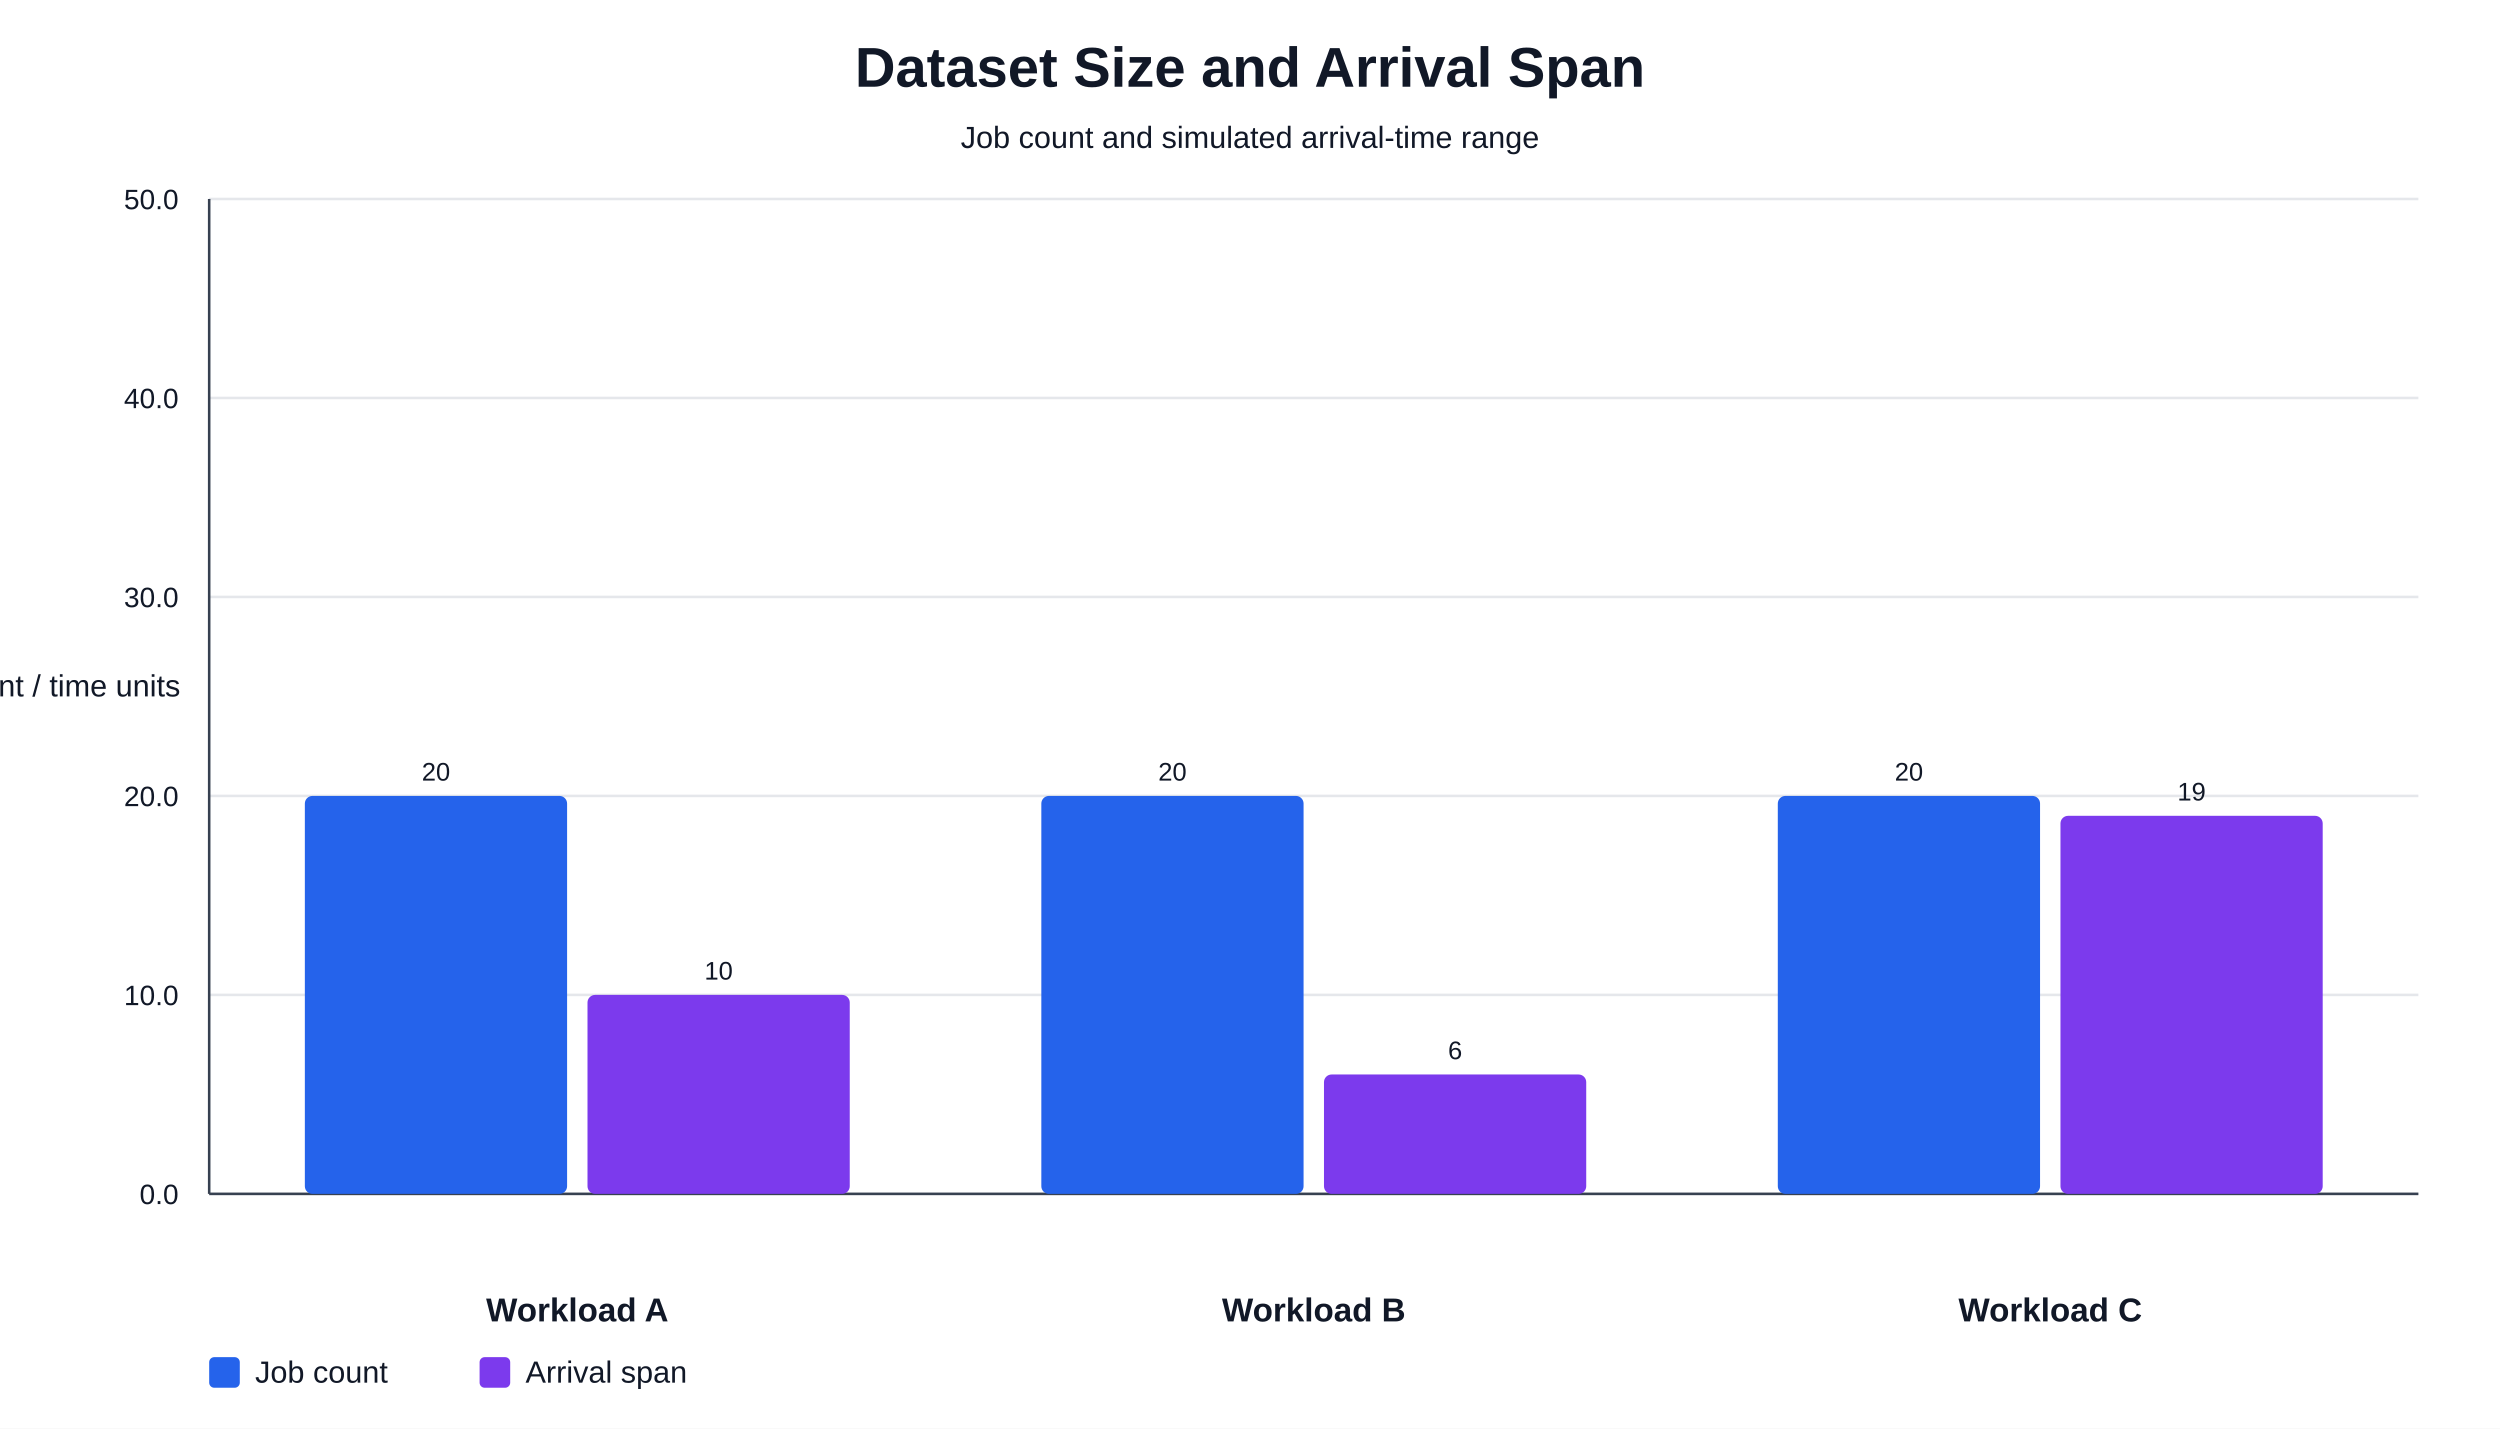
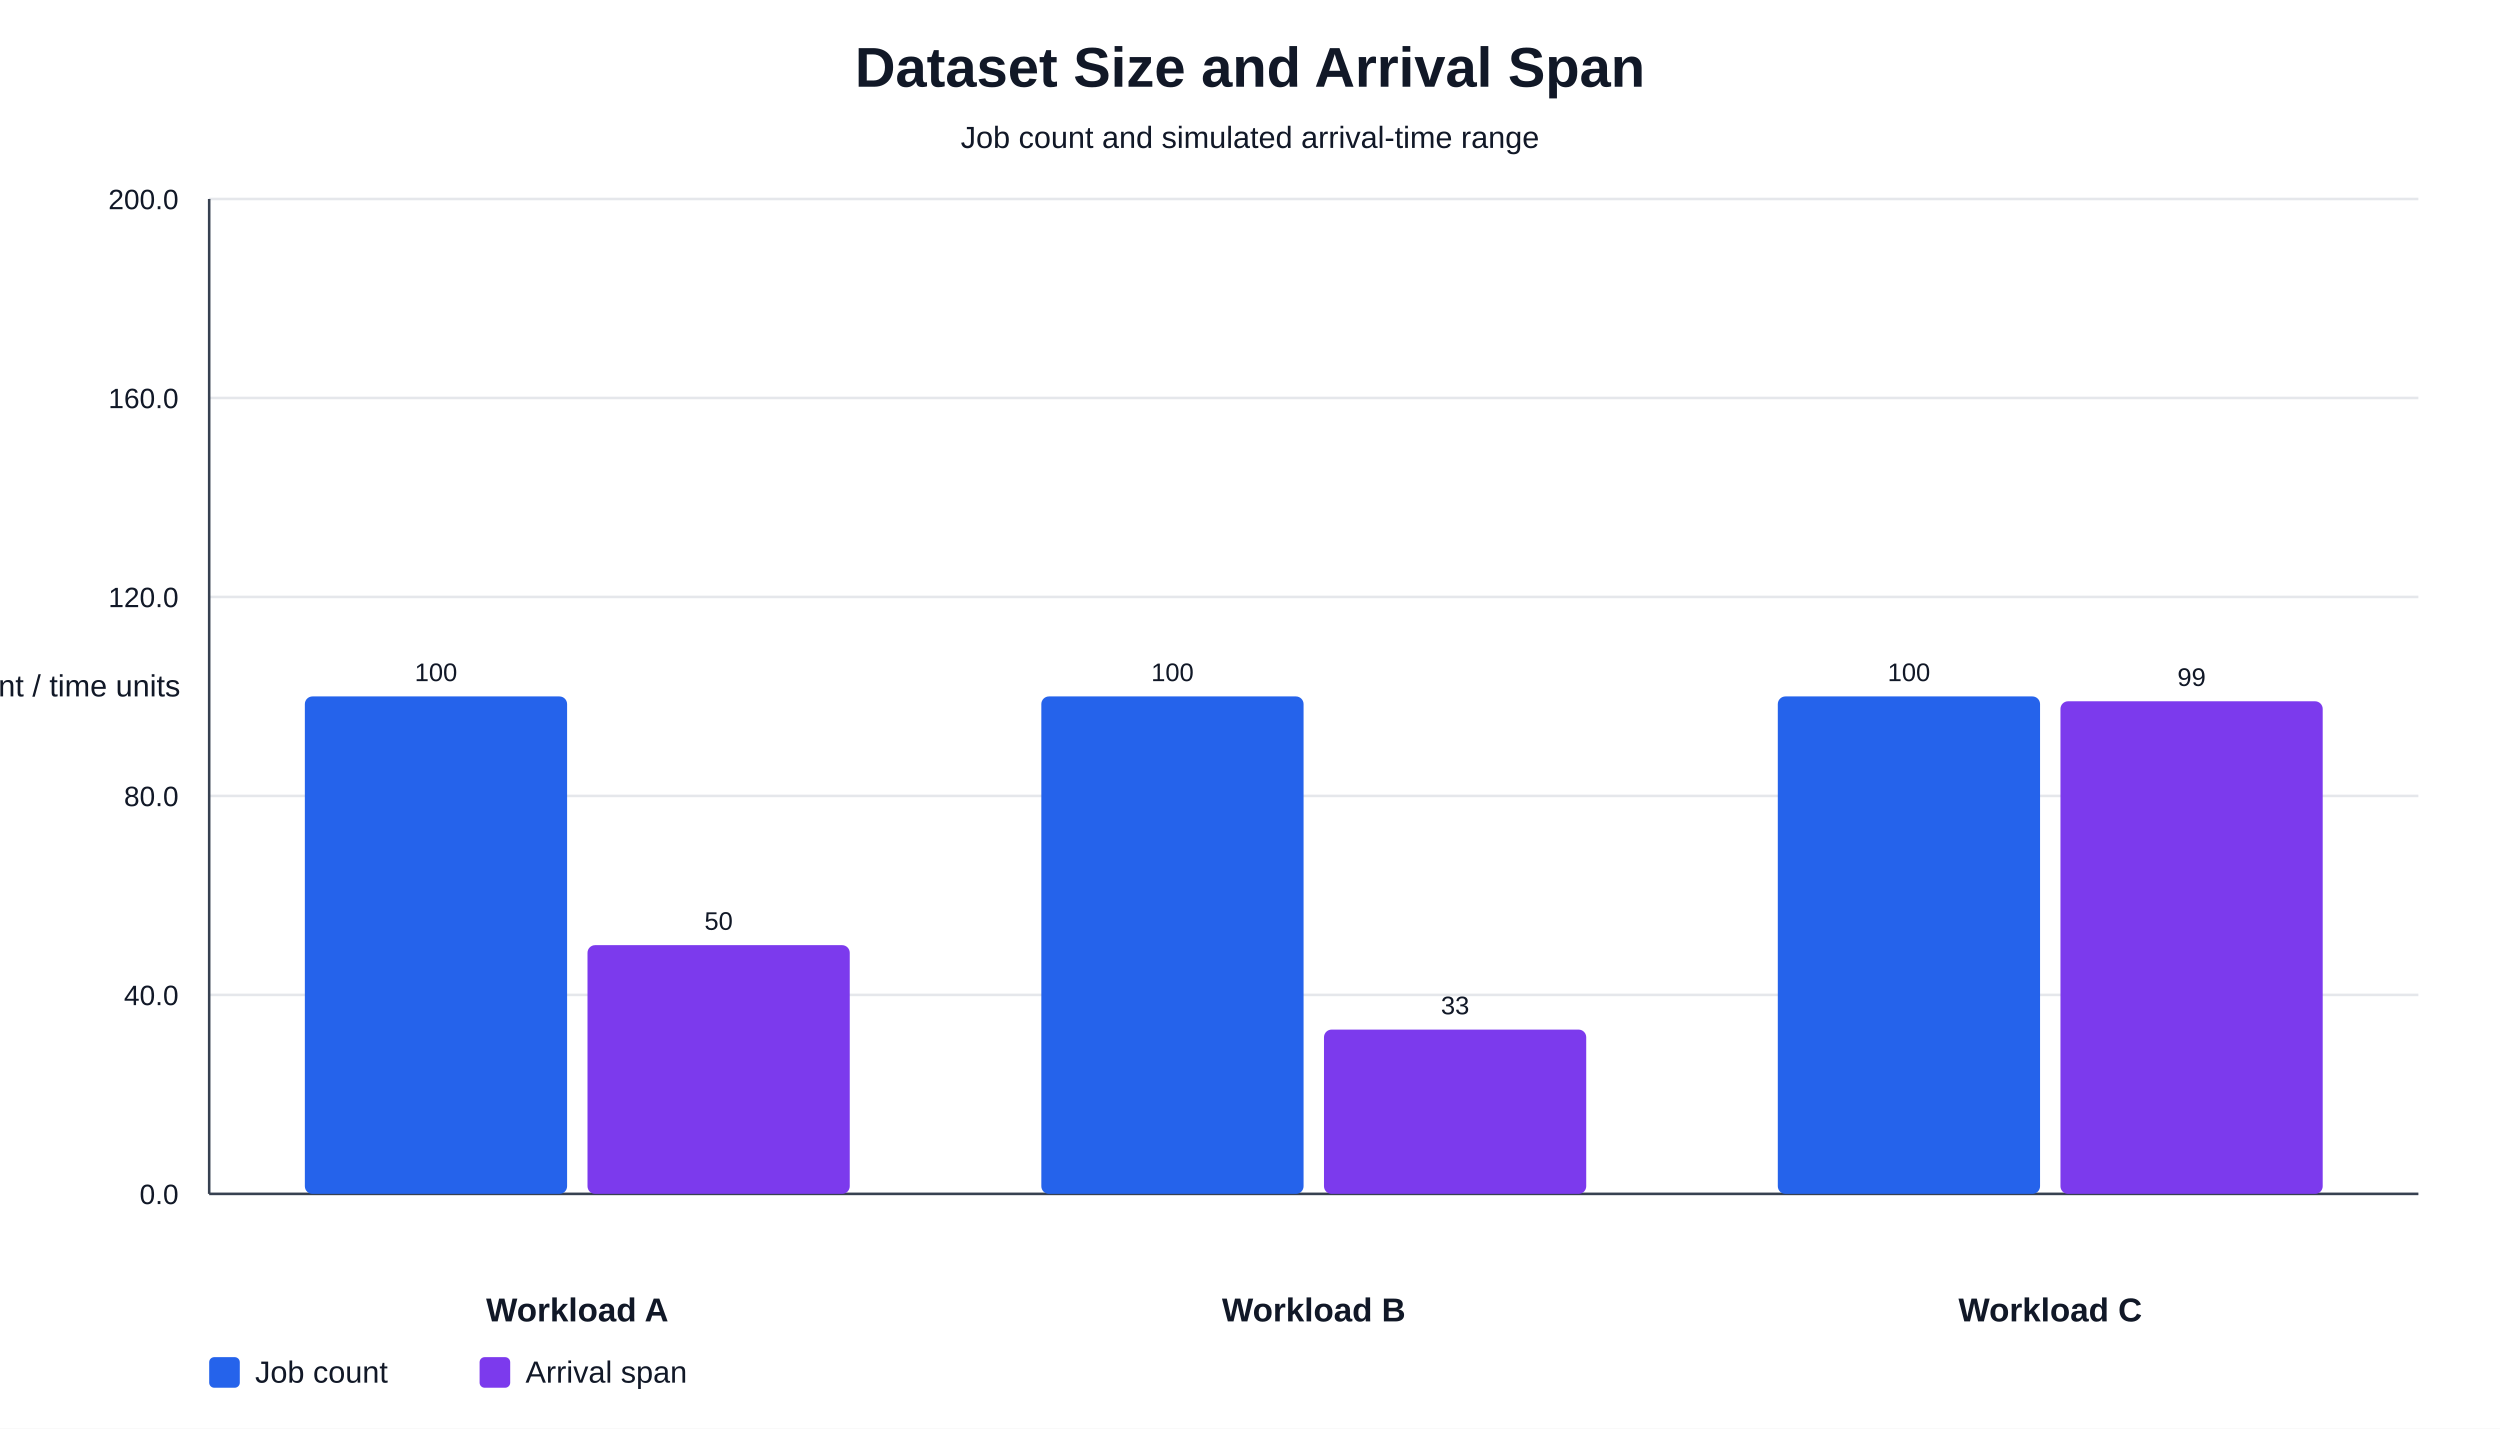
<svg xmlns="http://www.w3.org/2000/svg" width="980" height="560" viewBox="0 0 980 560">
  <rect width="100%" height="100%" fill="#ffffff" />
  <text x="490.0" y="34.0" font-family="Arial, sans-serif" font-size="22" font-weight="700" text-anchor="middle" fill="#111827">Dataset Size and Arrival Span</text>
  <text x="490.0" y="58.0" font-family="Arial, sans-serif" font-size="12" font-weight="400" text-anchor="middle" fill="#111827">Job count and simulated arrival-time range</text>
  <line x1="82" y1="468.0" x2="948" y2="468.0" stroke="#e5e7eb" />
  <text x="70.0" y="472.0" font-family="Arial, sans-serif" font-size="11" font-weight="400" text-anchor="end" fill="#111827">0.0</text>
  <line x1="82" y1="390.0" x2="948" y2="390.0" stroke="#e5e7eb" />
-   <text x="70.0" y="394.0" font-family="Arial, sans-serif" font-size="11" font-weight="400" text-anchor="end" fill="#111827">10.0</text>
+   <text x="70.0" y="394.0" font-family="Arial, sans-serif" font-size="11" font-weight="400" text-anchor="end" fill="#111827">40.0</text>
  <line x1="82" y1="312.0" x2="948" y2="312.0" stroke="#e5e7eb" />
-   <text x="70.0" y="316.0" font-family="Arial, sans-serif" font-size="11" font-weight="400" text-anchor="end" fill="#111827">20.0</text>
+   <text x="70.0" y="316.0" font-family="Arial, sans-serif" font-size="11" font-weight="400" text-anchor="end" fill="#111827">80.0</text>
  <line x1="82" y1="234.0" x2="948" y2="234.0" stroke="#e5e7eb" />
-   <text x="70.0" y="238.0" font-family="Arial, sans-serif" font-size="11" font-weight="400" text-anchor="end" fill="#111827">30.0</text>
+   <text x="70.0" y="238.0" font-family="Arial, sans-serif" font-size="11" font-weight="400" text-anchor="end" fill="#111827">120.0</text>
  <line x1="82" y1="156.0" x2="948" y2="156.0" stroke="#e5e7eb" />
-   <text x="70.0" y="160.0" font-family="Arial, sans-serif" font-size="11" font-weight="400" text-anchor="end" fill="#111827">40.0</text>
+   <text x="70.0" y="160.0" font-family="Arial, sans-serif" font-size="11" font-weight="400" text-anchor="end" fill="#111827">160.0</text>
  <line x1="82" y1="78.0" x2="948" y2="78.0" stroke="#e5e7eb" />
-   <text x="70.0" y="82.0" font-family="Arial, sans-serif" font-size="11" font-weight="400" text-anchor="end" fill="#111827">50.0</text>
+   <text x="70.0" y="82.0" font-family="Arial, sans-serif" font-size="11" font-weight="400" text-anchor="end" fill="#111827">200.0</text>
  <line x1="82" y1="78" x2="82" y2="468" stroke="#374151" />
  <line x1="82" y1="468" x2="948" y2="468" stroke="#374151" />
  <text x="24.0" y="273.0" font-family="Arial, sans-serif" font-size="12" font-weight="400" text-anchor="middle" fill="#111827">Count / time units</text>
  <text x="226.3" y="518.0" font-family="Arial, sans-serif" font-size="13" font-weight="700" text-anchor="middle" fill="#111827">Workload A</text>
-   <rect x="119.5" y="312.0" width="102.8" height="156.0" fill="#2563eb" rx="3" />
-   <text x="170.9" y="306.0" font-family="Arial, sans-serif" font-size="10" font-weight="400" text-anchor="middle" fill="#111827">20</text>
-   <rect x="230.3" y="390.0" width="102.8" height="78.0" fill="#7c3aed" rx="3" />
-   <text x="281.7" y="384.0" font-family="Arial, sans-serif" font-size="10" font-weight="400" text-anchor="middle" fill="#111827">10</text>
+   <rect x="119.5" y="273.0" width="102.8" height="195.0" fill="#2563eb" rx="3" />
+   <text x="170.9" y="267.0" font-family="Arial, sans-serif" font-size="10" font-weight="400" text-anchor="middle" fill="#111827">100</text>
+   <rect x="230.3" y="370.5" width="102.8" height="97.5" fill="#7c3aed" rx="3" />
+   <text x="281.7" y="364.5" font-family="Arial, sans-serif" font-size="10" font-weight="400" text-anchor="middle" fill="#111827">50</text>
  <text x="515.0" y="518.0" font-family="Arial, sans-serif" font-size="13" font-weight="700" text-anchor="middle" fill="#111827">Workload B</text>
-   <rect x="408.2" y="312.0" width="102.8" height="156.0" fill="#2563eb" rx="3" />
-   <text x="459.6" y="306.0" font-family="Arial, sans-serif" font-size="10" font-weight="400" text-anchor="middle" fill="#111827">20</text>
-   <rect x="519.0" y="421.2" width="102.8" height="46.8" fill="#7c3aed" rx="3" />
-   <text x="570.4" y="415.2" font-family="Arial, sans-serif" font-size="10" font-weight="400" text-anchor="middle" fill="#111827">6</text>
+   <rect x="408.2" y="273.0" width="102.8" height="195.0" fill="#2563eb" rx="3" />
+   <text x="459.6" y="267.0" font-family="Arial, sans-serif" font-size="10" font-weight="400" text-anchor="middle" fill="#111827">100</text>
+   <rect x="519.0" y="403.6" width="102.8" height="64.4" fill="#7c3aed" rx="3" />
+   <text x="570.4" y="397.6" font-family="Arial, sans-serif" font-size="10" font-weight="400" text-anchor="middle" fill="#111827">33</text>
  <text x="803.7" y="518.0" font-family="Arial, sans-serif" font-size="13" font-weight="700" text-anchor="middle" fill="#111827">Workload C</text>
-   <rect x="696.9" y="312.0" width="102.8" height="156.0" fill="#2563eb" rx="3" />
-   <text x="748.3" y="306.0" font-family="Arial, sans-serif" font-size="10" font-weight="400" text-anchor="middle" fill="#111827">20</text>
-   <rect x="807.7" y="319.8" width="102.8" height="148.2" fill="#7c3aed" rx="3" />
-   <text x="859.1" y="313.8" font-family="Arial, sans-serif" font-size="10" font-weight="400" text-anchor="middle" fill="#111827">19</text>
+   <rect x="696.9" y="273.0" width="102.8" height="195.0" fill="#2563eb" rx="3" />
+   <text x="748.3" y="267.0" font-family="Arial, sans-serif" font-size="10" font-weight="400" text-anchor="middle" fill="#111827">100</text>
+   <rect x="807.7" y="274.9" width="102.8" height="193.1" fill="#7c3aed" rx="3" />
+   <text x="859.1" y="268.9" font-family="Arial, sans-serif" font-size="10" font-weight="400" text-anchor="middle" fill="#111827">99</text>
  <rect x="82" y="532" width="12" height="12" fill="#2563eb" rx="2" />
  <text x="100.0" y="542.0" font-family="Arial, sans-serif" font-size="12" font-weight="400" text-anchor="start" fill="#111827">Job count</text>
  <rect x="188" y="532" width="12" height="12" fill="#7c3aed" rx="2" />
  <text x="206.0" y="542.0" font-family="Arial, sans-serif" font-size="12" font-weight="400" text-anchor="start" fill="#111827">Arrival span</text>
</svg>
